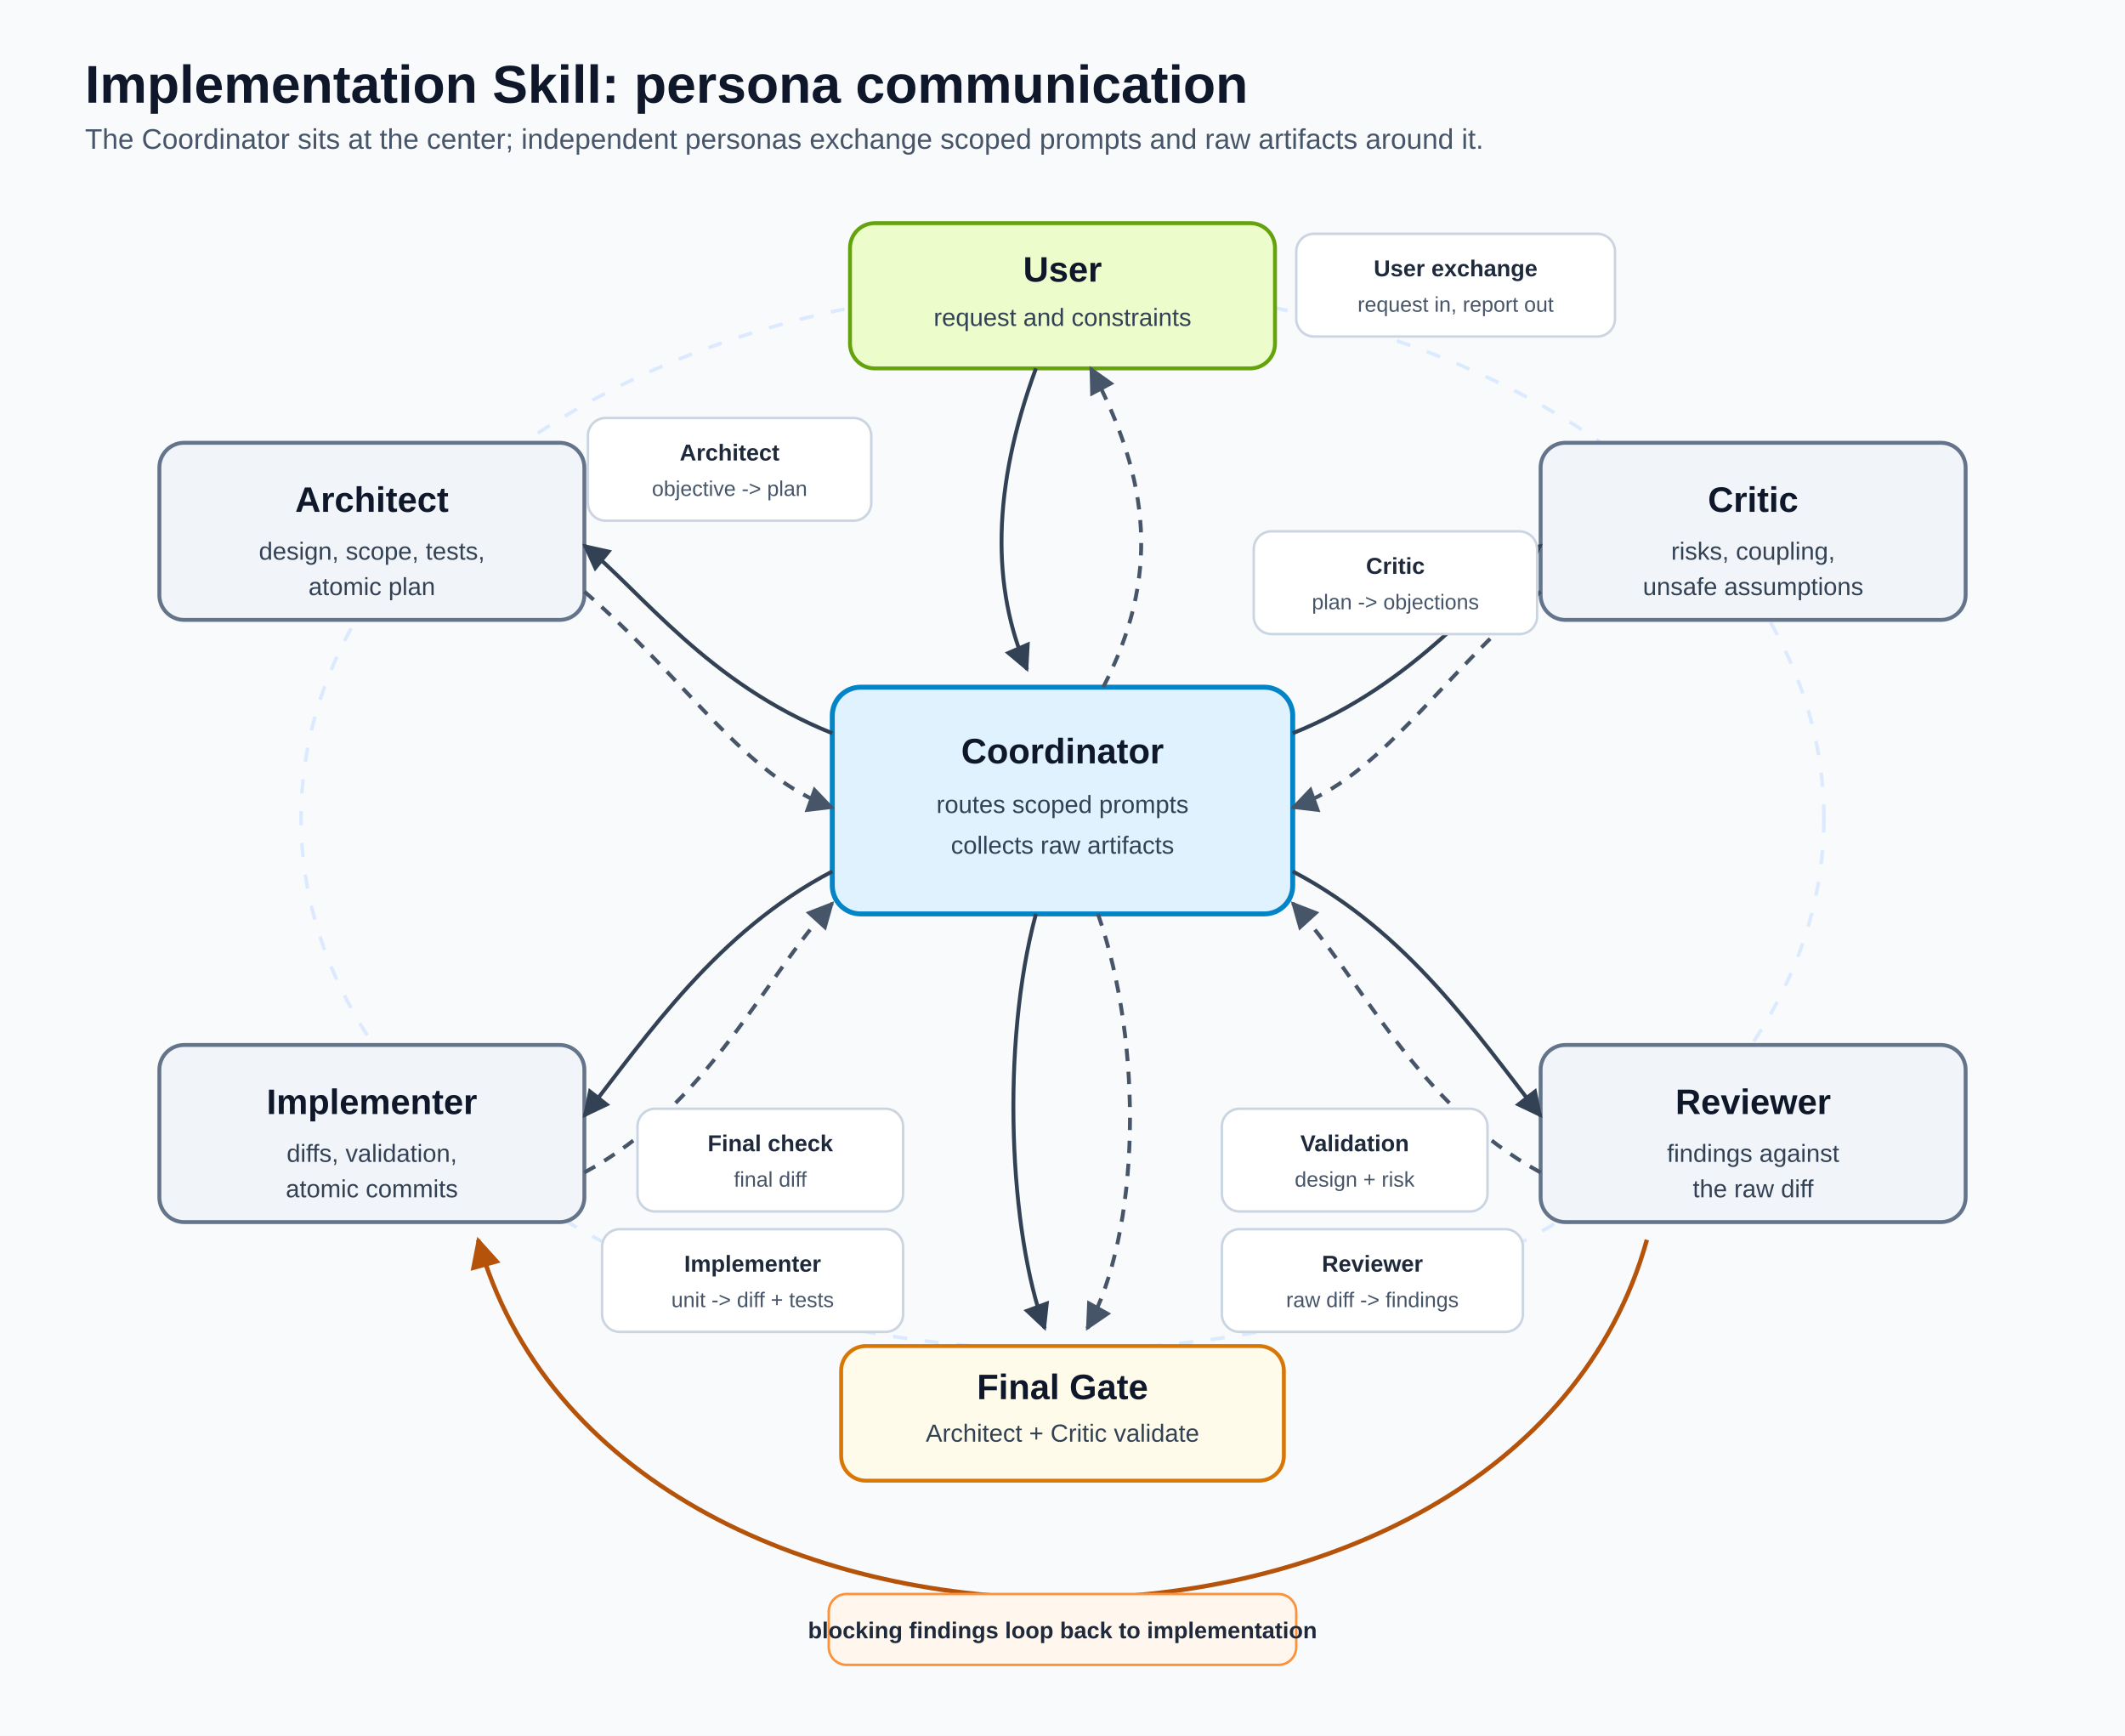
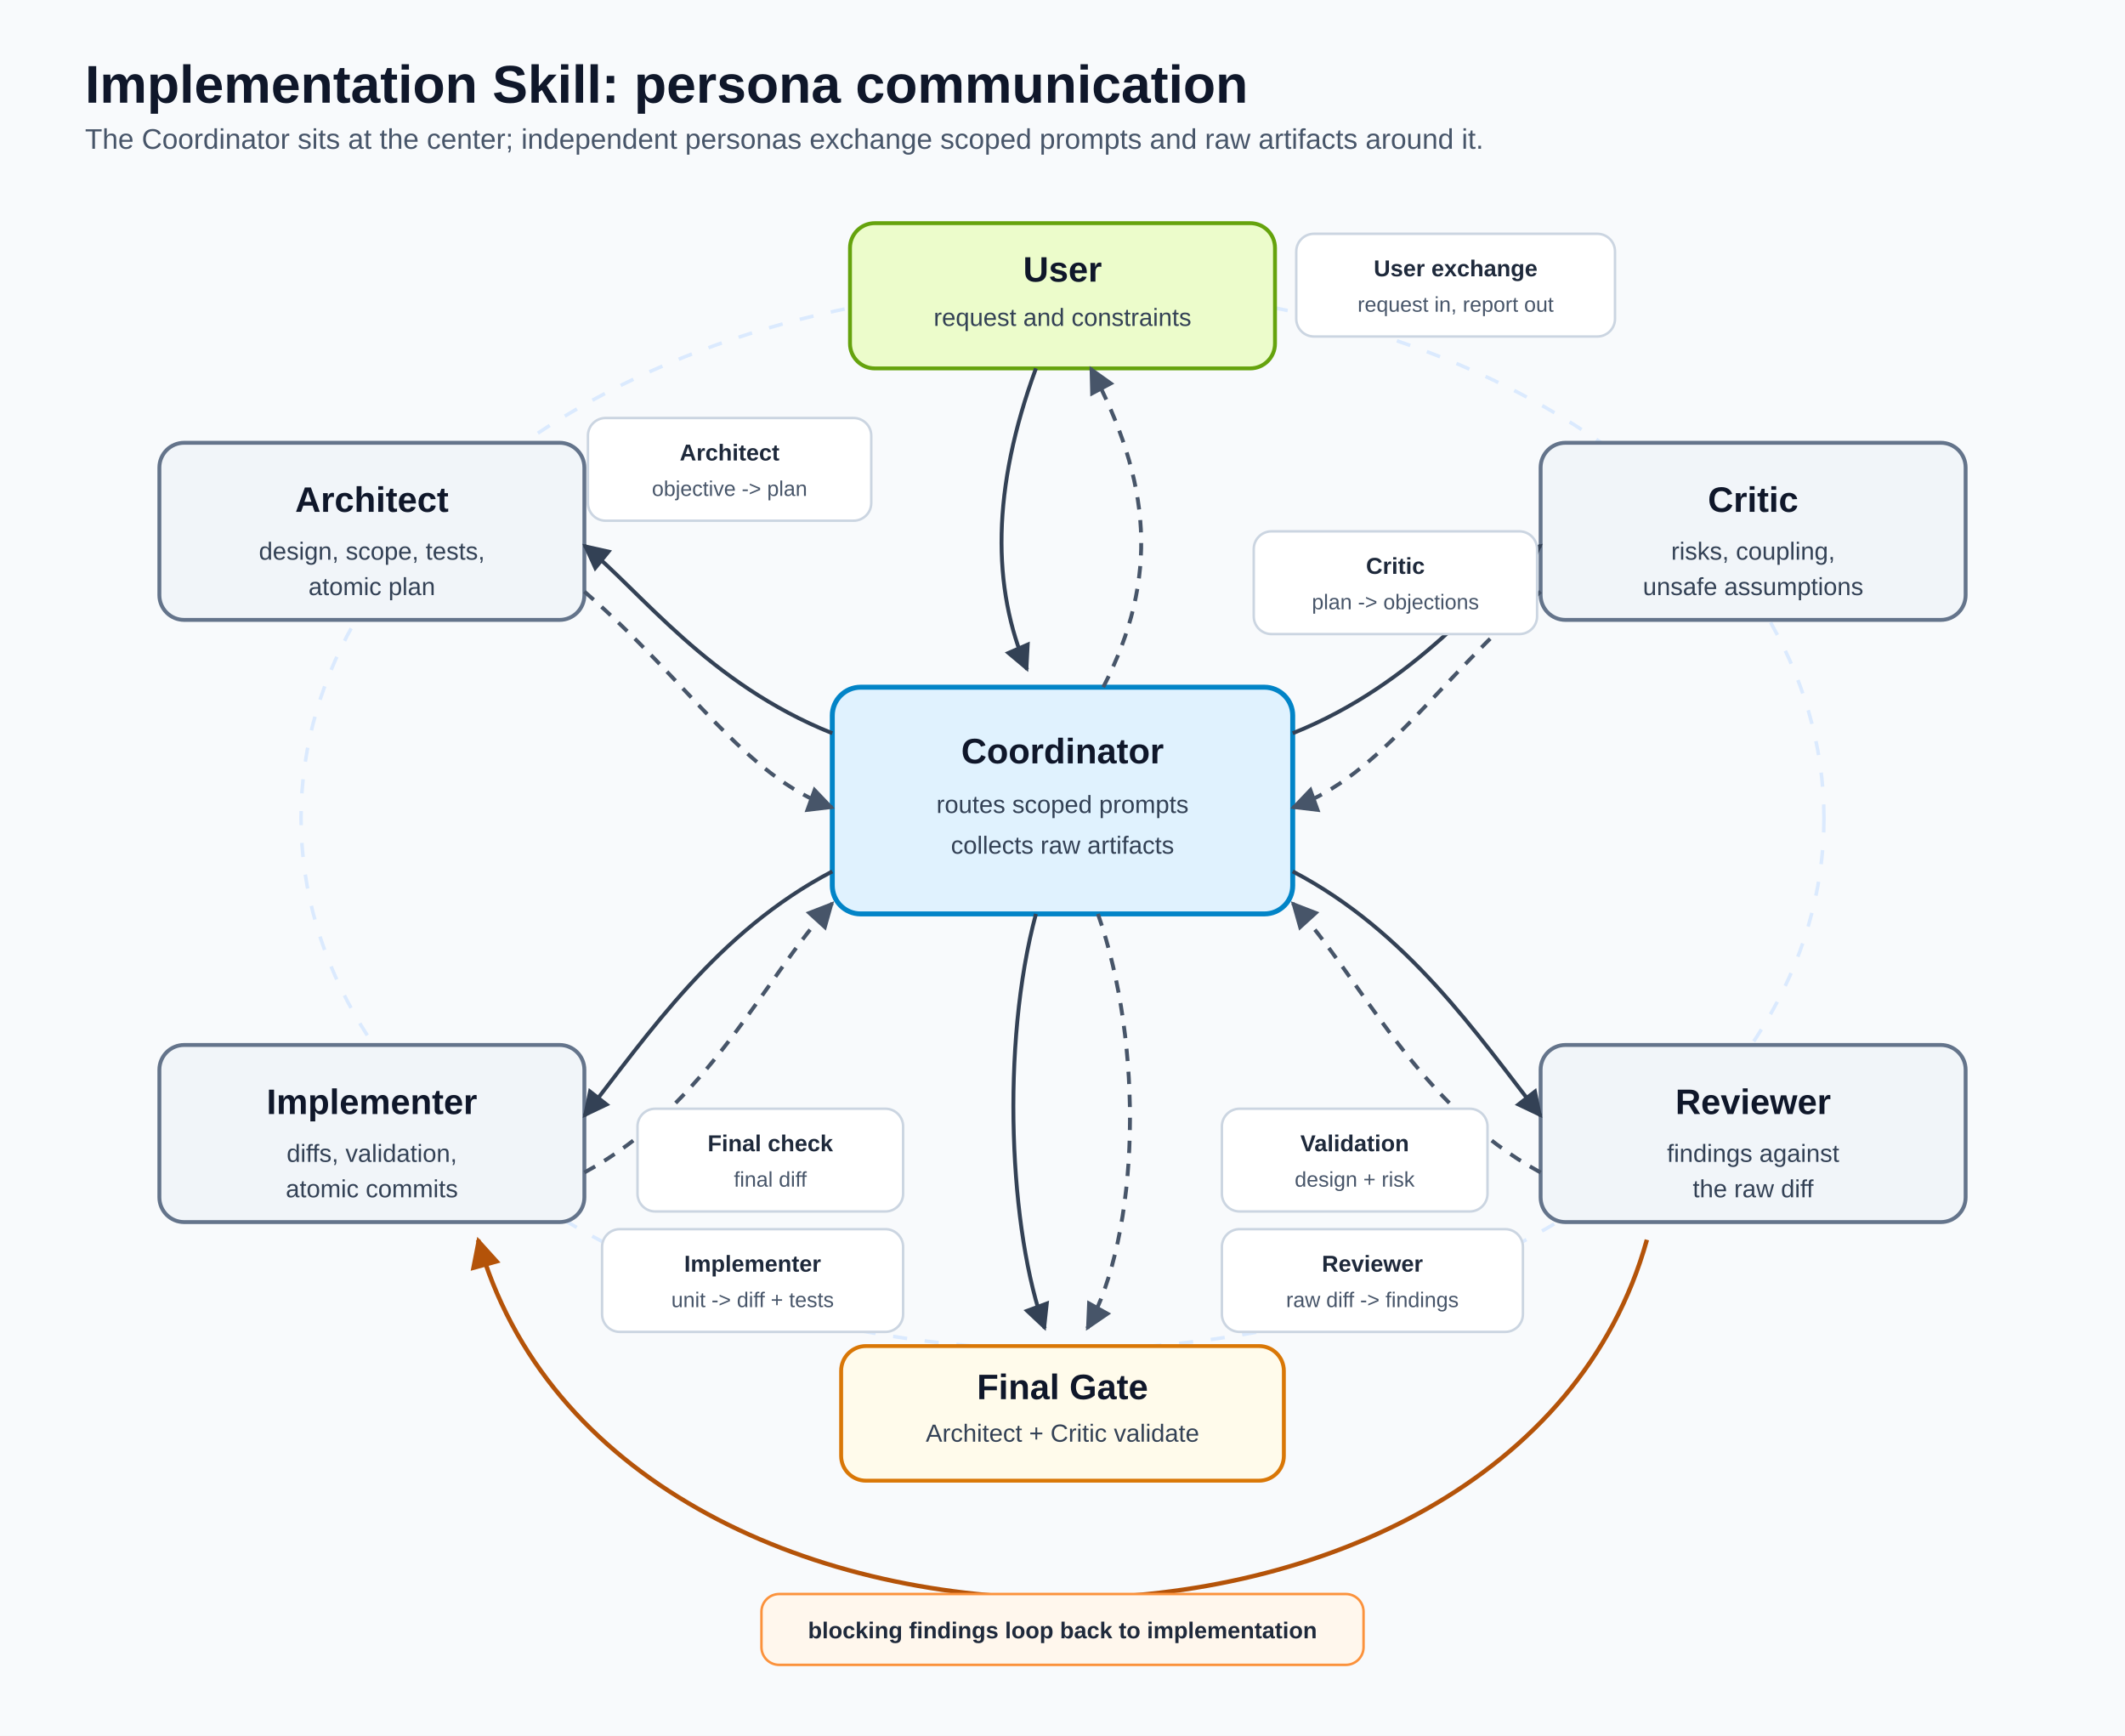
<svg xmlns="http://www.w3.org/2000/svg" width="1200" height="980" viewBox="0 0 1200 980" role="img" aria-labelledby="title desc">
  <defs>
    <marker id="arrow" viewBox="0 0 10 10" refX="9" refY="5" markerWidth="7" markerHeight="7" orient="auto">
      <path d="M 0 0 L 10 5 L 0 10 z" fill="#334155" />
    </marker>
    <marker id="returnArrow" viewBox="0 0 10 10" refX="9" refY="5" markerWidth="7" markerHeight="7" orient="auto">
      <path d="M 0 0 L 10 5 L 0 10 z" fill="#475569" />
    </marker>
    <marker id="accentArrow" viewBox="0 0 10 10" refX="9" refY="5" markerWidth="7" markerHeight="7" orient="auto">
      <path d="M 0 0 L 10 5 L 0 10 z" fill="#b45309" />
    </marker>
    <style>
      .bg { fill: #f8fafc; }
      .ring { fill: none; stroke: #dbeafe; stroke-width: 2; stroke-dasharray: 8 10; }
      .title { fill: #0f172a; font-family: Arial, sans-serif; font-size: 30px; font-weight: 700; }
      .subtitle { fill: #475569; font-family: Arial, sans-serif; font-size: 16px; }
      .coord { fill: #e0f2fe; stroke: #0284c7; stroke-width: 2.8; rx: 16; }
      .user { fill: #ecfccb; stroke: #65a30d; stroke-width: 2.2; rx: 14; }
      .role { fill: #f1f5f9; stroke: #64748b; stroke-width: 2.2; rx: 14; }
      .gate { fill: #fffbeb; stroke: #d97706; stroke-width: 2.2; rx: 14; }
      .card { fill: #ffffff; stroke: #cbd5e1; stroke-width: 1.4; rx: 10; }
      .feedbackCard { fill: #fff7ed; stroke: #fb923c; stroke-width: 1.4; rx: 10; }
      .label { fill: #0f172a; font-family: Arial, sans-serif; font-size: 20px; font-weight: 700; }
      .body { fill: #334155; font-family: Arial, sans-serif; font-size: 14px; }
      .small { fill: #1e293b; font-family: Arial, sans-serif; font-size: 13px; font-weight: 700; }
      .muted { fill: #475569; font-family: Arial, sans-serif; font-size: 12px; }
      .send { stroke: #334155; stroke-width: 2.2; fill: none; marker-end: url(#arrow); }
      .return { stroke: #475569; stroke-width: 2.2; fill: none; stroke-dasharray: 7 6; marker-end: url(#returnArrow); }
      .feedback { stroke: #b45309; stroke-width: 2.5; fill: none; marker-end: url(#accentArrow); }
    </style>
  </defs>
  <rect class="bg" width="1200" height="980" />
  <text class="title" x="48" y="58">Implementation Skill: persona communication</text>
  <text class="subtitle" x="48" y="84">The Coordinator sits at the center; independent personas exchange scoped prompts and raw artifacts around it.</text>
  <ellipse class="ring" cx="600" cy="462" rx="430" ry="300" />
  <rect class="coord" x="470" y="388" width="260" height="128" />
  <text class="label" x="600" y="431" text-anchor="middle">Coordinator</text>
  <text class="body" x="600" y="459" text-anchor="middle">routes scoped prompts</text>
  <text class="body" x="600" y="482" text-anchor="middle">collects raw artifacts</text>
  <rect class="user" x="480" y="126" width="240" height="82" />
  <text class="label" x="600" y="159" text-anchor="middle">User</text>
  <text class="body" x="600" y="184" text-anchor="middle">request and constraints</text>
  <rect class="role" x="90" y="250" width="240" height="100" />
  <text class="label" x="210" y="289" text-anchor="middle">Architect</text>
  <text class="body" x="210" y="316" text-anchor="middle">design, scope, tests,</text>
  <text class="body" x="210" y="336" text-anchor="middle">atomic plan</text>
  <rect class="role" x="870" y="250" width="240" height="100" />
  <text class="label" x="990" y="289" text-anchor="middle">Critic</text>
  <text class="body" x="990" y="316" text-anchor="middle">risks, coupling,</text>
  <text class="body" x="990" y="336" text-anchor="middle">unsafe assumptions</text>
  <rect class="role" x="90" y="590" width="240" height="100" />
  <text class="label" x="210" y="629" text-anchor="middle">Implementer</text>
  <text class="body" x="210" y="656" text-anchor="middle">diffs, validation,</text>
  <text class="body" x="210" y="676" text-anchor="middle">atomic commits</text>
  <rect class="role" x="870" y="590" width="240" height="100" />
  <text class="label" x="990" y="629" text-anchor="middle">Reviewer</text>
  <text class="body" x="990" y="656" text-anchor="middle">findings against</text>
  <text class="body" x="990" y="676" text-anchor="middle">the raw diff</text>
  <rect class="gate" x="475" y="760" width="250" height="76" />
  <text class="label" x="600" y="790" text-anchor="middle">Final Gate</text>
  <text class="body" x="600" y="814" text-anchor="middle">Architect + Critic validate</text>
  <path class="send" d="M585 208 C560 276 560 332 580 378" />
  <path class="return" d="M623 388 C655 326 650 272 616 208" />
  <rect class="card" x="732" y="132" width="180" height="58" />
  <text class="small" x="822" y="156" text-anchor="middle">User exchange</text>
  <text class="muted" x="822" y="176" text-anchor="middle">request in, report out</text>
  <path class="send" d="M470 414 C400 386 362 334 330 308" />
  <path class="return" d="M330 334 C390 386 420 438 470 456" />
  <rect class="card" x="332" y="236" width="160" height="58" />
  <text class="small" x="412" y="260" text-anchor="middle">Architect</text>
  <text class="muted" x="412" y="280" text-anchor="middle">objective -&gt; plan</text>
  <path class="send" d="M730 414 C800 386 838 334 870 308" />
  <path class="return" d="M870 334 C810 386 780 438 730 456" />
  <rect class="card" x="708" y="300" width="160" height="58" />
  <text class="small" x="788" y="324" text-anchor="middle">Critic</text>
  <text class="muted" x="788" y="344" text-anchor="middle">plan -&gt; objections</text>
  <path class="send" d="M470 492 C405 526 366 584 330 630" />
  <path class="return" d="M330 662 C400 624 430 554 470 510" />
  <rect class="card" x="340" y="694" width="170" height="58" />
  <text class="small" x="425" y="718" text-anchor="middle">Implementer</text>
  <text class="muted" x="425" y="738" text-anchor="middle">unit -&gt; diff + tests</text>
  <path class="send" d="M730 492 C795 526 834 584 870 630" />
  <path class="return" d="M870 662 C800 624 770 554 730 510" />
  <rect class="card" x="690" y="694" width="170" height="58" />
  <text class="small" x="775" y="718" text-anchor="middle">Reviewer</text>
  <text class="muted" x="775" y="738" text-anchor="middle">raw diff -&gt; findings</text>
  <path class="send" d="M585 516 C565 590 570 696 590 750" />
  <path class="return" d="M620 516 C646 590 644 696 614 750" />
  <rect class="card" x="360" y="626" width="150" height="58" />
  <text class="small" x="435" y="650" text-anchor="middle">Final check</text>
  <text class="muted" x="435" y="670" text-anchor="middle">final diff</text>
  <rect class="card" x="690" y="626" width="150" height="58" />
  <text class="small" x="765" y="650" text-anchor="middle">Validation</text>
  <text class="muted" x="765" y="670" text-anchor="middle">design + risk</text>
  <path class="feedback" d="M930 700 C855 970 345 970 270 700" />
-   <rect class="feedbackCard" x="468" y="900" width="264" height="40" />
+   <rect class="feedbackCard" x="430" y="900" width="340" height="40" />
  <text class="small" x="600" y="925" text-anchor="middle">blocking findings loop back to implementation</text>
</svg>
